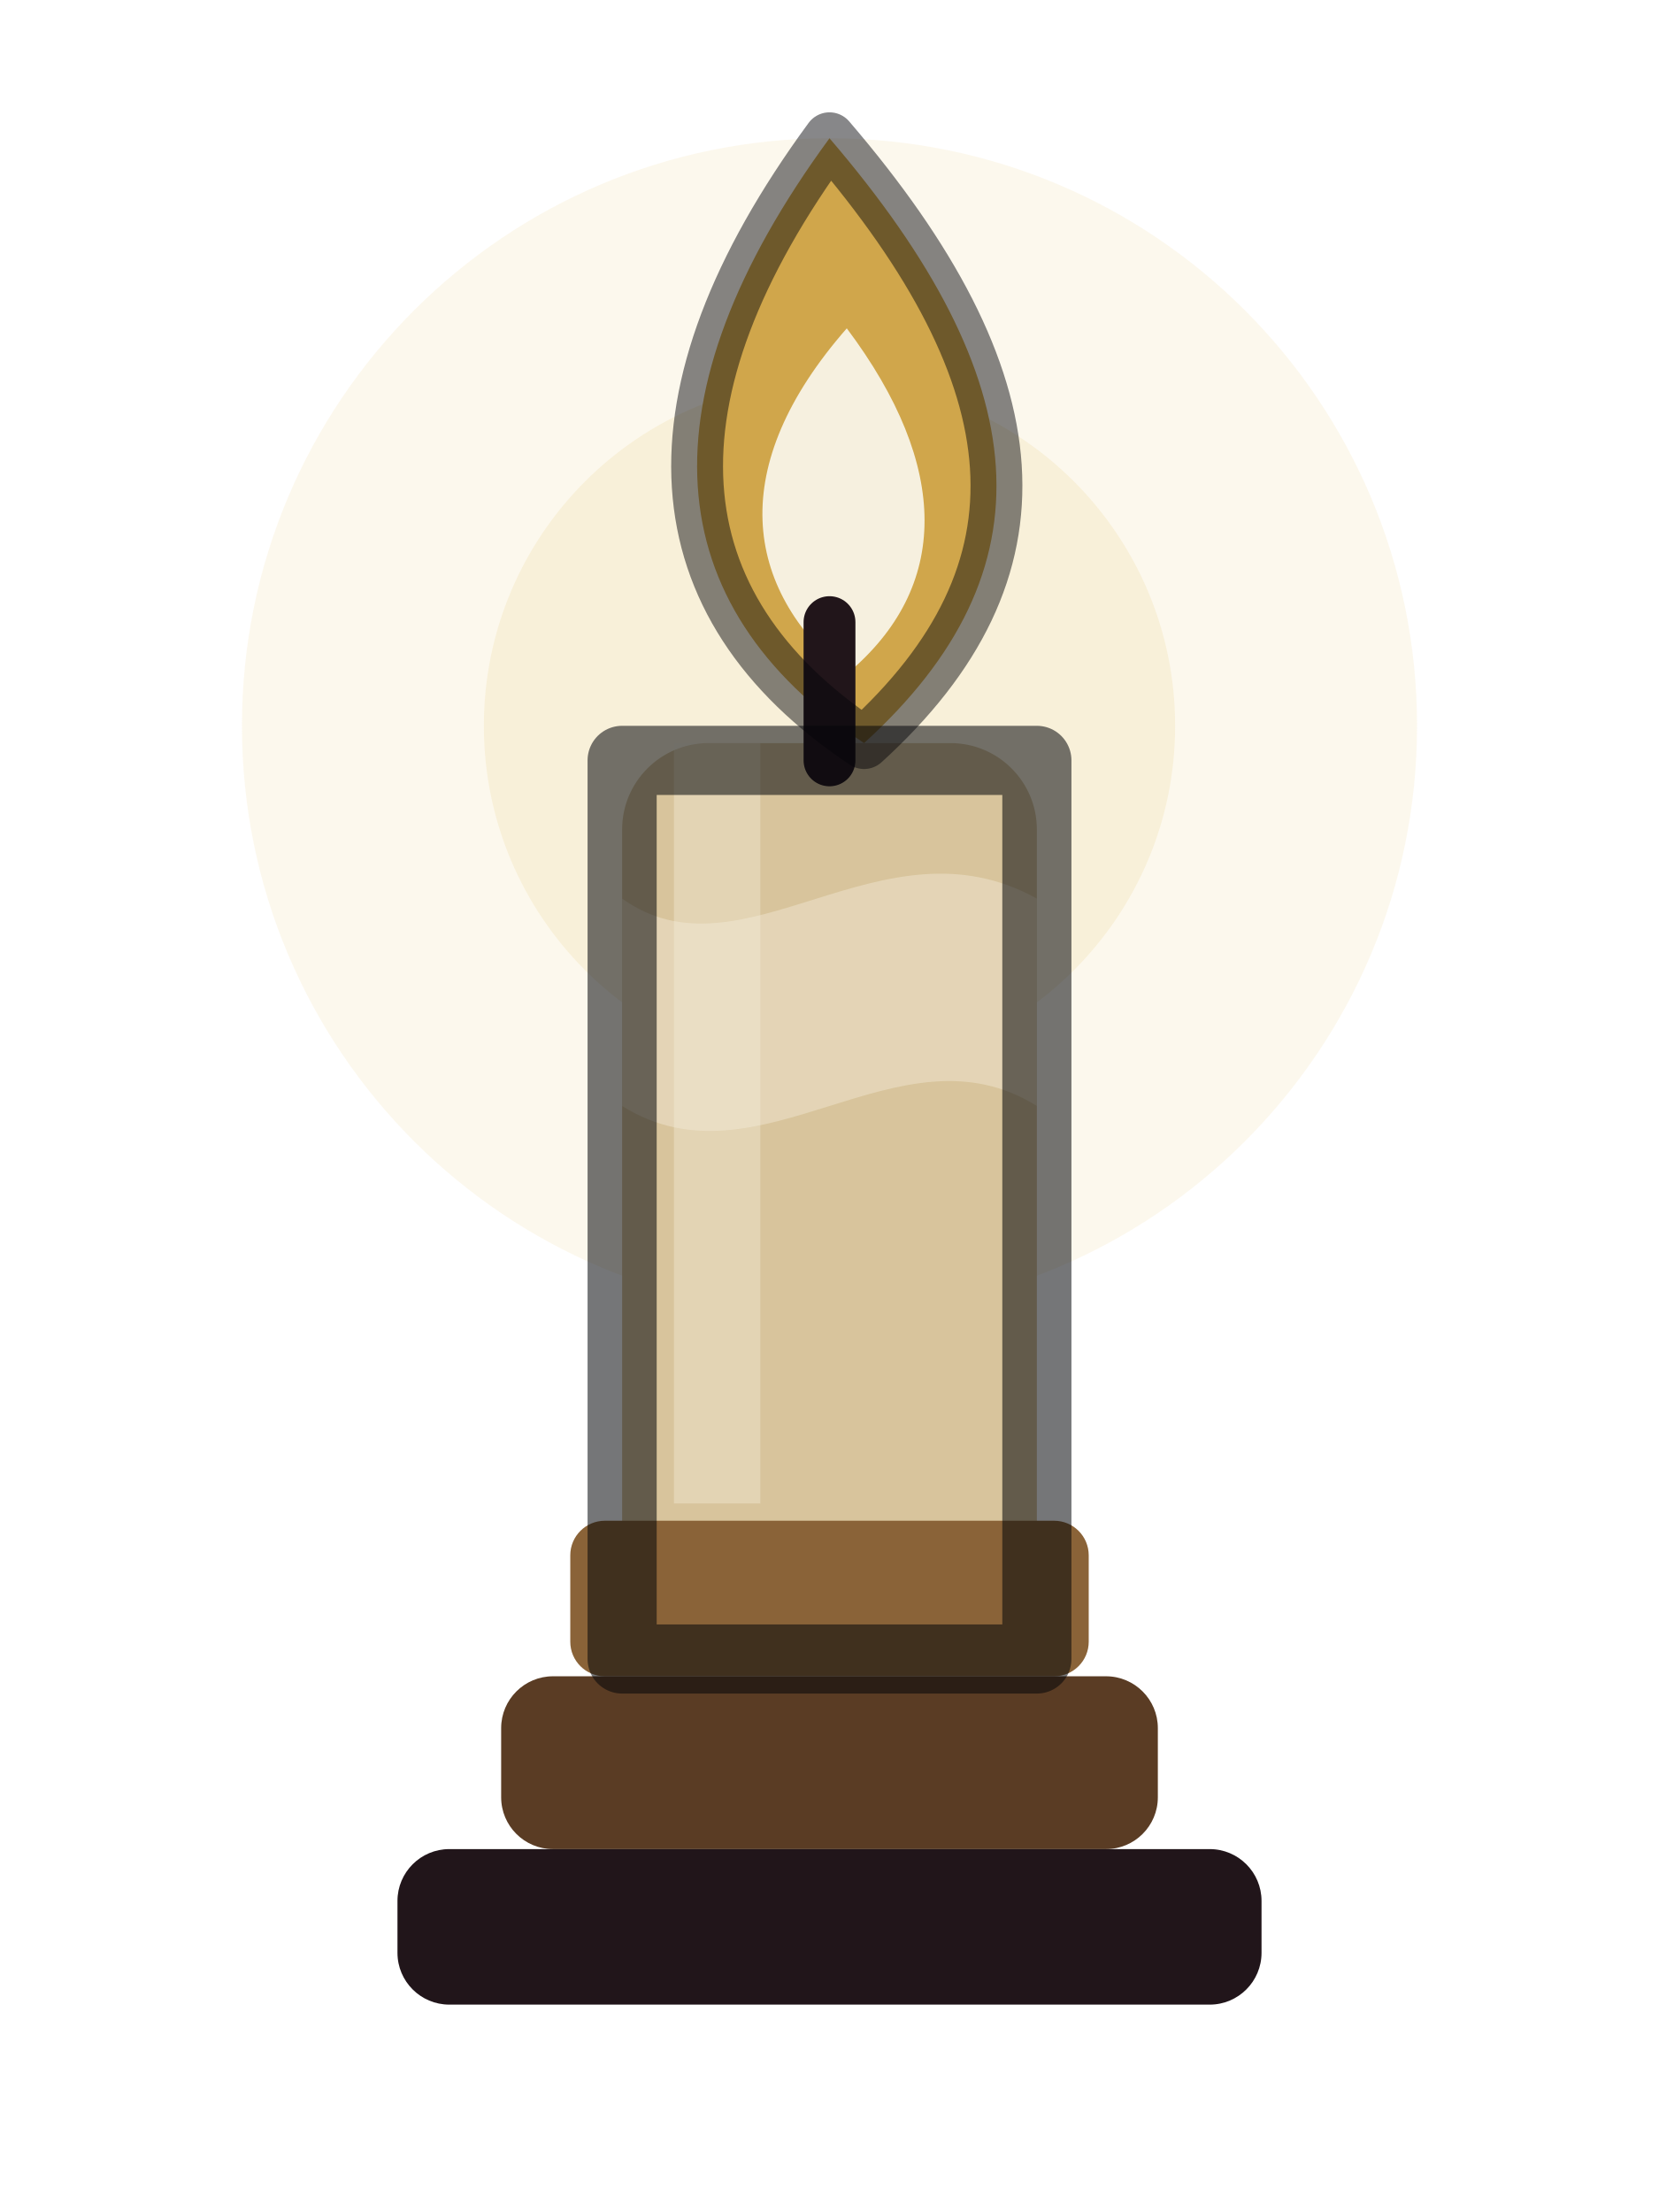
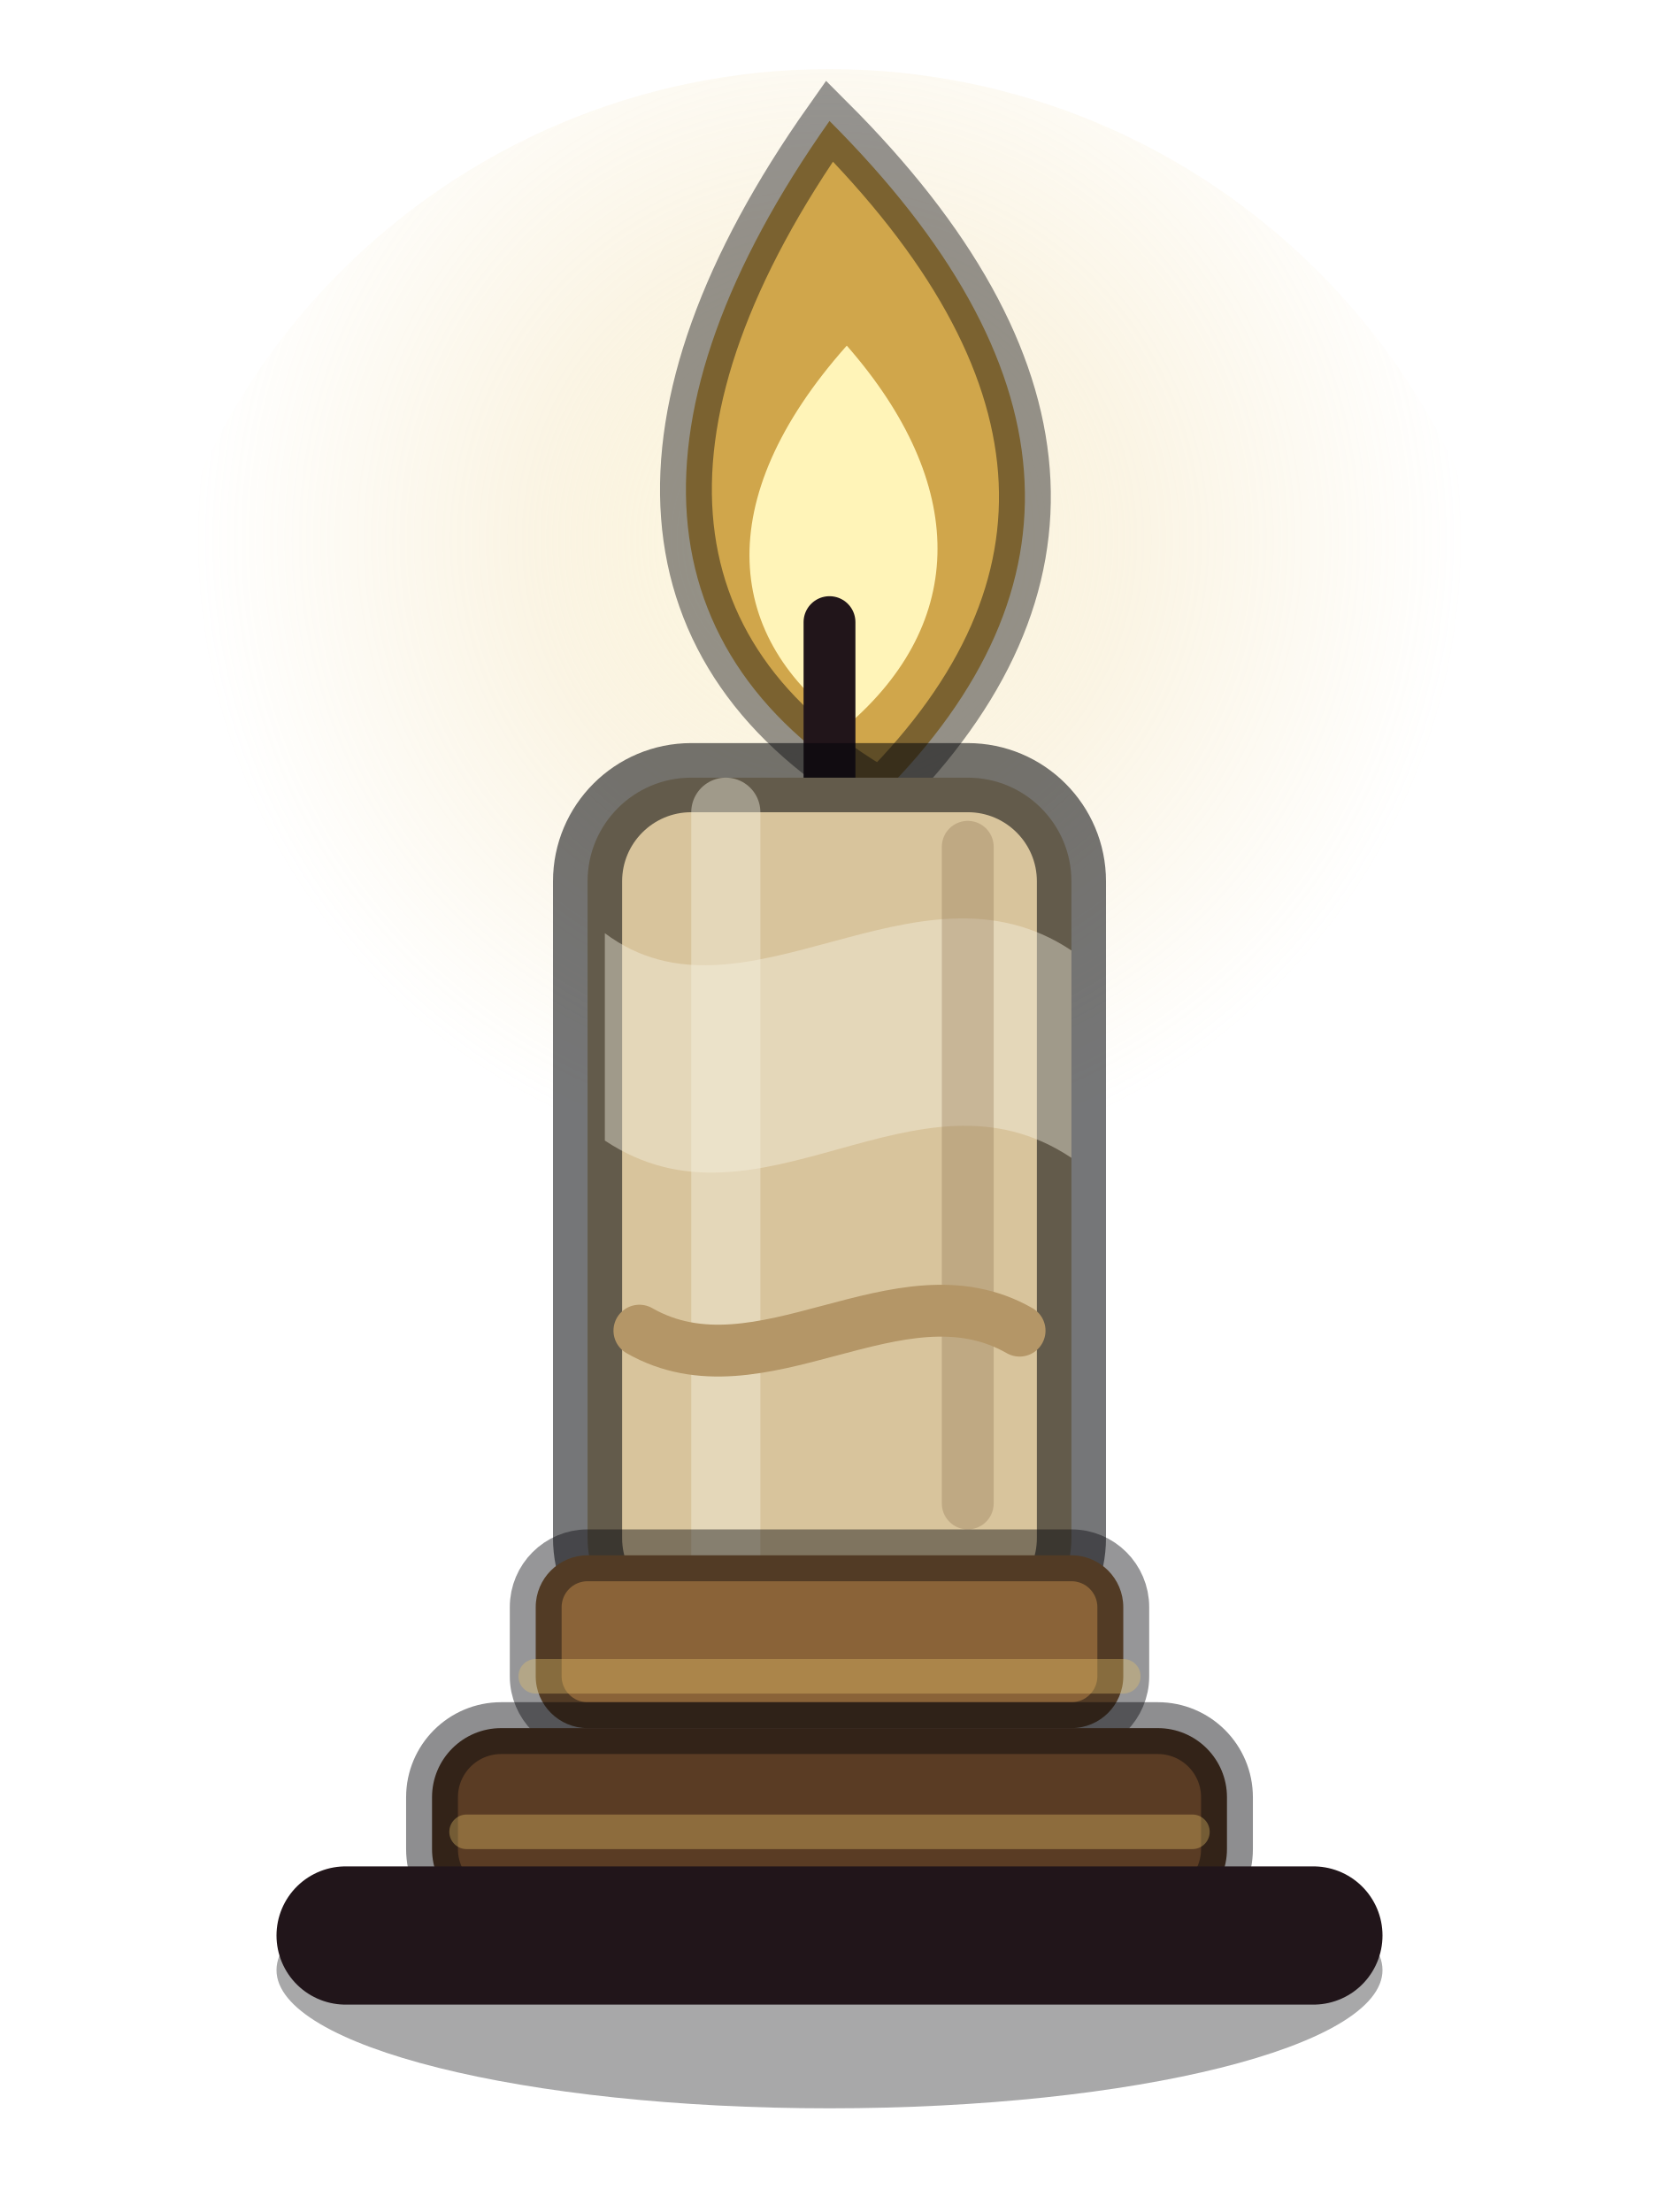
- <svg xmlns="http://www.w3.org/2000/svg" viewBox="0 0 96 128" role="img" aria-label="Lit wax candle in brass holder">
-   <circle cx="48" cy="42" r="34" fill="#e7c46a" opacity=".12" />
-   <circle cx="48" cy="42" r="20" fill="#e7c46a" opacity=".16" />
-   <path d="M48 8c12 14 13 25 2 35-12-8-13-20-2-35z" fill="#d0a64b" />
-   <path d="M49 19c6 8 6 15 0 20-6-5-7-12 0-20z" fill="#f6f0df" />
-   <rect x="36" y="43" width="24" height="52" rx="5" fill="#d8c49c" />
-   <path d="M36 52c7 5 15-5 24 0v12c-8-5-16 5-24 0z" fill="#f6f0df" opacity=".38" />
-   <rect x="33" y="88" width="30" height="9" rx="2" fill="#8a6338" />
-   <rect x="29" y="97" width="38" height="10" rx="3" fill="#5a3c24" />
-   <rect x="23" y="107" width="50" height="9" rx="3" fill="#21151a" />
-   <rect x="39" y="43" width="5" height="44" fill="#f6f0df" opacity=".35" />
-   <path d="M48 44v-8" stroke="#21151a" stroke-width="3" stroke-linecap="round" />
-   <path d="M36 44h24v52H36z" fill="none" stroke="#05060a" stroke-opacity=".55" stroke-width="4" stroke-linejoin="round" />
-   <path d="M48 8c12 14 13 25 2 35-12-8-13-20-2-35z" fill="none" stroke="#05060a" stroke-opacity=".48" stroke-width="3" stroke-linejoin="round" />
+ <svg xmlns="http://www.w3.org/2000/svg" viewBox="0 0 96 128" role="img" aria-label="Tall lit wax candle in brass holder with warm glow">
+   <defs>
+     <radialGradient id="candleGlow" cx="50%" cy="34%" r="46%">
+       <stop offset="0" stop-color="#fff4b8" stop-opacity=".38" />
+       <stop offset=".48" stop-color="#e7c46a" stop-opacity=".18" />
+       <stop offset="1" stop-color="#e7c46a" stop-opacity="0" />
+     </radialGradient>
+   </defs>
+   <circle cx="48" cy="44" r="40" fill="url(#candleGlow)" />
+   <ellipse cx="48" cy="114" rx="32" ry="8" fill="#05060a" opacity=".35" />
+   <path d="M48 7c14 14 15 27 3 39-14-8-15-22-3-39z" fill="#d0a64b" stroke="#05060a" stroke-opacity=".42" stroke-width="3" />
+   <path d="M49 20c7 8 7 16 0 22-7-5-8-13 0-22z" fill="#fff4b8" />
+   <path d="M48 46v-10" stroke="#21151a" stroke-width="3" stroke-linecap="round" />
+   <rect x="34" y="45" width="28" height="50" rx="6" fill="#d8c49c" stroke="#05060a" stroke-opacity=".55" stroke-width="4" />
+   <path d="M35 54c8 6 18-5 27 1v12c-9-6-18 5-27-1z" fill="#f6f0df" opacity=".42" />
+   <path d="M42 47v43" stroke="#f6f0df" stroke-opacity=".42" stroke-width="4" stroke-linecap="round" />
+   <path d="M56 49v38" stroke="#8a7050" stroke-opacity=".32" stroke-width="3" stroke-linecap="round" />
+   <path d="M37 77c7 4 15-4 22 0" stroke="#b49667" stroke-width="3" stroke-linecap="round" />
+   <rect x="31" y="90" width="34" height="10" rx="3" fill="#8a6338" stroke="#05060a" stroke-opacity=".42" stroke-width="3" />
+   <rect x="25" y="100" width="46" height="11" rx="4" fill="#5a3c24" stroke="#05060a" stroke-opacity=".45" stroke-width="3" />
+   <path d="M20 112h56" stroke="#21151a" stroke-width="8" stroke-linecap="round" />
+   <path d="M31 97h34M27 106h42" stroke="#e7c46a" stroke-opacity=".36" stroke-width="2" stroke-linecap="round" />
</svg>
